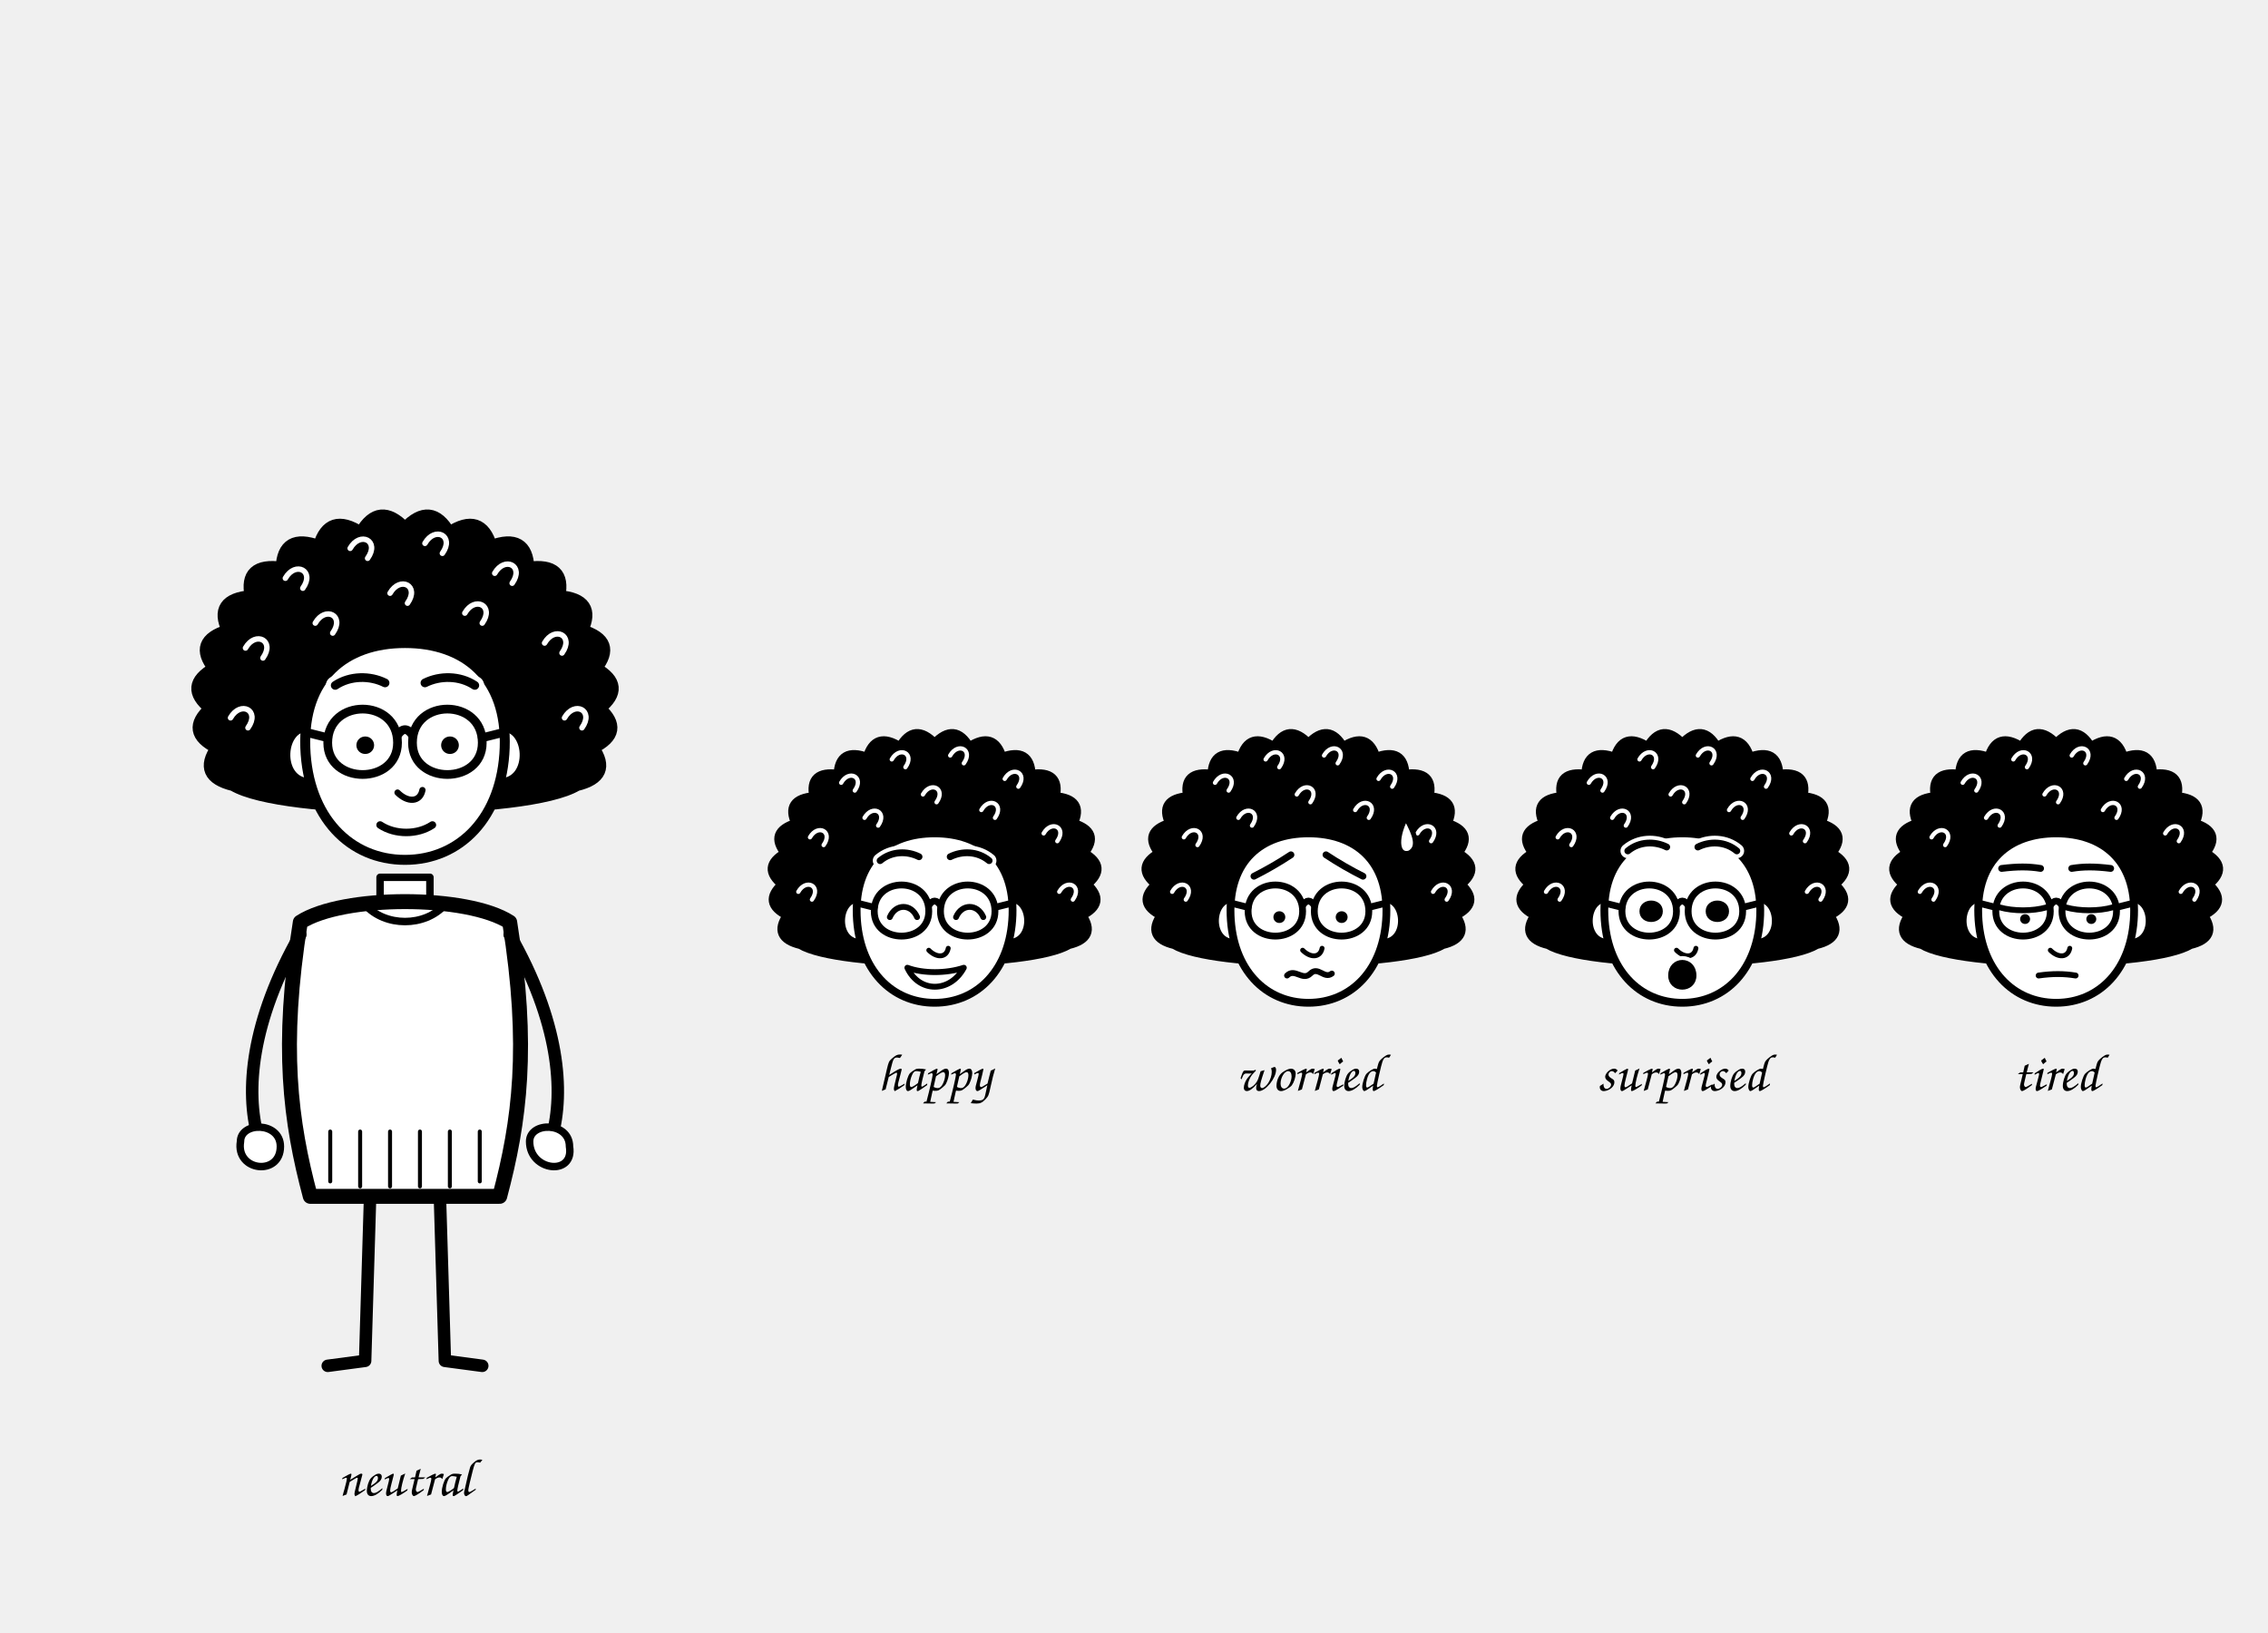
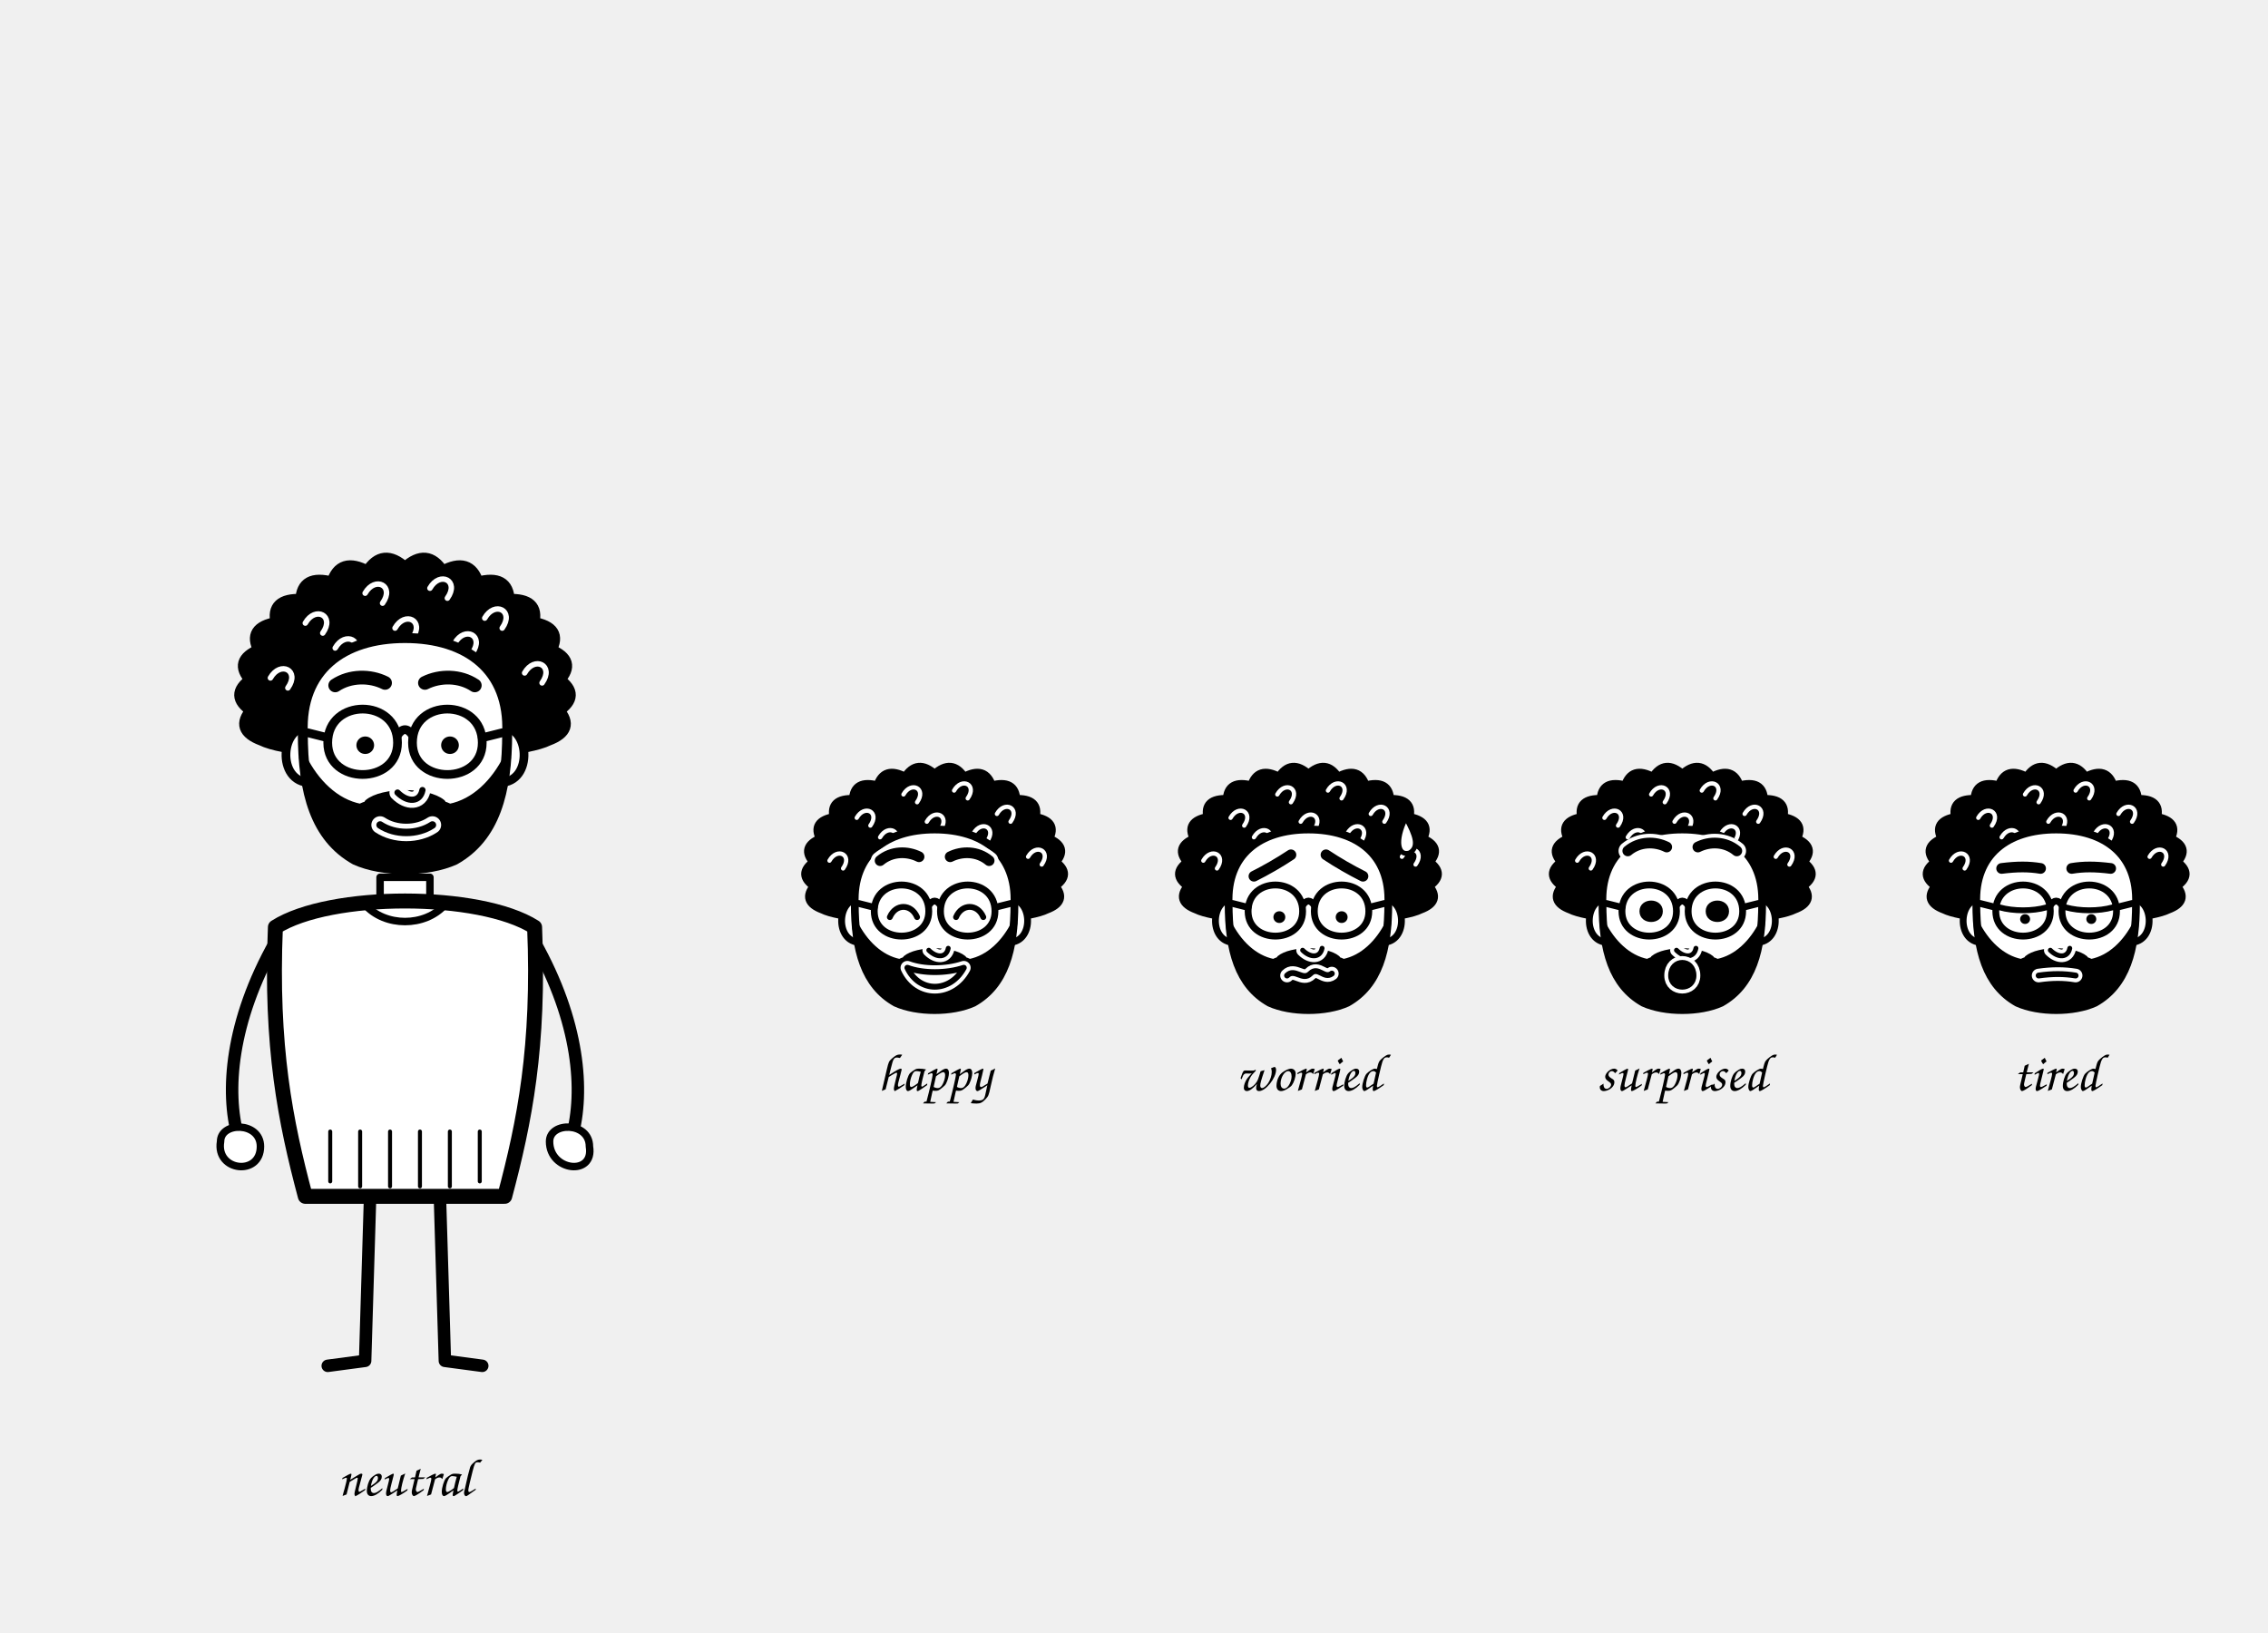
<svg xmlns="http://www.w3.org/2000/svg" viewBox="0 0 1456 1048">
  <defs>
    <g id="char-body-standing" fill="none" stroke="#000" stroke-width="5" stroke-linecap="round" stroke-linejoin="round">
      <path d="M-14 -70 L -16 -4 L -31 -2 M14 -70 L 16 -4 L 31 -2" />
      <path d="M-10 -198 L -10 -182 L 10 -182 L 10 -198 Z" fill="#fff" stroke="none" />
      <path d="M-10 -198 L -10 -182 L 10 -182 L 10 -198 Z" fill="url(#doodle-stipple-dense)" stroke-width="3" />
-       <path d="M-42 -180 C -50 -130, -46 -100, -38 -70 L 38 -70 C 46 -100, 50 -130, 42 -180 C 25 -191, -25 -191, -42 -180 Z" fill="#fff" stroke-width="6" />
+       <path d="M-52 -178 C -54 -130, -48 -100, -40 -70 L 40 -70 C 48 -100, 54 -130, 52 -178 C 30 -192, -30 -192, -52 -178 Z" fill="#fff" stroke-width="6" />
      <path d="M-16 -187 C -8 -178, 8 -178, 16 -187" stroke-width="3" />
      <path d="M-30 -96 L -30 -76 M-18 -96 L -18 -74 M-6 -96 L -6 -74 M6 -96 L 6 -74 M18 -96 L 18 -74 M30 -96 L 30 -76" stroke-width="1.6" />
-       <path d="M-42 -175 C -62 -140, -64 -112, -59 -94 M42 -175 C 62 -140, 64 -112, 59 -94" />
-       <path d="M-66 -92 C -68 -80, -50 -78, -50 -90 C -50 -100, -66 -100, -66 -92 Z M50 -92 C 50 -80, 68 -78, 66 -90 C 66 -100, 50 -100, 50 -92 Z" fill="#fff" stroke="none" />
-       <path d="M-66 -92 C -68 -80, -50 -78, -50 -90 C -50 -100, -66 -100, -66 -92 Z M50 -92 C 50 -80, 68 -78, 66 -90 C 66 -100, 50 -100, 50 -92 Z" fill="url(#doodle-stipple-dense)" stroke-width="3" />
+       <path d="M-52 -172 C -70 -140, -72 -112, -67 -94 M52 -172 C 70 -140, 72 -112, 67 -94" />
+       <path d="M-74 -92 C -76 -80, -58 -78, -58 -90 C -58 -100, -74 -100, -74 -92 Z M58 -92 C 58 -80, 76 -78, 74 -90 C 74 -100, 58 -100, 58 -92 Z" fill="#fff" stroke="none" />
+       <path d="M-74 -92 C -76 -80, -58 -78, -58 -90 C -58 -100, -74 -100, -74 -92 Z M58 -92 C 58 -80, 76 -78, 74 -90 C 74 -100, 58 -100, 58 -92 Z" fill="url(#doodle-stipple-dense)" stroke-width="3" />
    </g>
    <g id="char-head" fill="none" stroke="#000" stroke-width="5" stroke-linecap="round" stroke-linejoin="round">
-       <path d="M68.9 -235.1 Q83.4 -238.6 75.4 -250.0 Q88.6 -256.4 78.0 -265.8 Q89.2 -274.7 76.5 -281.8 Q85.3 -292.7 71.0 -297.0 Q77.0 -309.5 61.8 -310.7 Q64.7 -324.3 49.4 -322.1 Q48.9 -336.2 34.5 -330.8 Q30.5 -344.6 17.7 -336.2 Q10.4 -349.0 0 -338.0 Q-10.4 -349.0 -17.7 -336.2 Q-30.5 -344.6 -34.5 -330.8 Q-48.9 -336.2 -49.4 -322.1 Q-64.7 -324.3 -61.8 -310.7 Q-77.0 -309.5 -71.0 -297.0 Q-85.3 -292.7 -76.5 -281.8 Q-89.2 -274.7 -78.0 -265.8 Q-88.6 -256.4 -75.4 -250.0 Q-83.4 -238.6 -68.9 -235.1 C -48.9 -223.1, 48.9 -223.1, 68.9 -235.1 Z" fill="#000" />
-       <path d="M-48 -318 c 4 -7 12 -3 7 4 M-22 -330 c 4 -7 12 -3 7 4 M8 -332 c 4 -7 12 -3 7 4 M36 -320 c 4 -7 12 -3 7 4 M-64 -290 c 4 -7 12 -3 7 4 M56 -292 c 4 -7 12 -3 7 4 M-6 -312 c 4 -7 12 -3 7 4 M24 -304 c 4 -7 12 -3 7 4 M-36 -300 c 4 -7 12 -3 7 4 M-70 -262 c 4 -7 12 -3 7 4 M64 -262 c 4 -7 12 -3 7 4" stroke="#fff" stroke-width="2.2" />
+       <path d="M57.5 -253.3 Q68.2 -257.3 61.4 -265.0 Q70.5 -271.0 61.7 -277.2 Q68.8 -284.8 58.3 -289.1 Q63.2 -298.0 51.4 -300.0 Q53.8 -309.7 41.5 -309.2 Q41.2 -319.4 29.1 -316.1 Q25.9 -326.5 15.0 -320.5 Q8.9 -330.2 0.0 -322.0 Q-8.9 -330.2 -15.0 -320.5 Q-25.9 -326.5 -29.1 -316.1 Q-41.2 -319.4 -41.5 -309.2 Q-53.8 -309.7 -51.4 -300.0 Q-63.2 -298.0 -58.3 -289.1 Q-68.8 -284.8 -61.7 -277.2 Q-70.5 -271.0 -61.4 -265.0 Q-68.2 -257.3 -57.5 -253.3 C -41.5 -245.3, 41.5 -245.3, 57.5 -253.3 Z" fill="#000" />
+       <path d="M-40 -300 c 4 -7 12 -3 7 4 M-16 -312 c 4 -7 12 -3 7 4 M10 -314 c 4 -7 12 -3 7 4 M32 -302 c 4 -7 12 -3 7 4 M-54 -278 c 4 -7 12 -3 7 4 M48 -280 c 4 -7 12 -3 7 4 M-4 -298 c 4 -7 12 -3 7 4 M-28 -290 c 4 -7 12 -3 7 4 M20 -292 c 4 -7 12 -3 7 4" stroke="#fff" stroke-width="2.2" />
      <path d="M-38 -258 C -50 -260, -52 -236, -38 -236 M38 -258 C 50 -260, 52 -236, 38 -236" fill="#fff" stroke="none" />
      <path d="M-38 -258 C -50 -260, -52 -236, -38 -236 M38 -258 C 50 -260, 52 -236, 38 -236" fill="url(#doodle-stipple-dense)" stroke-width="3.5" />
-       <path d="M-40 -250 C -41 -278, -24 -292, 0 -292 C 24 -292, 41 -278, 40 -250 C 39 -222, 22 -205, 0 -205 C -22 -205, -39 -222, -40 -250 Z" fill="#fff" stroke="none" />
-       <path d="M-40 -250 C -41 -278, -24 -292, 0 -292 C 24 -292, 41 -278, 40 -250 C 39 -222, 22 -205, 0 -205 C -22 -205, -39 -222, -40 -250 Z" fill="url(#doodle-stipple-dense)" stroke-width="4" />
+       <path d="M-41 -256 C -42 -281, -25 -294, 0 -294 C 25 -294, 42 -281, 41 -256 C 41 -232, 36 -214, 20 -205 C 9 -200, -9 -200, -20 -205 C -36 -214, -41 -232, -41 -256 Z" fill="#fff" stroke="none" />
+       <path d="M-41 -256 C -42 -281, -25 -294, 0 -294 C 25 -294, 42 -281, 41 -256 C 41 -232, 36 -214, 20 -205 C 9 -200, -9 -200, -20 -205 C -36 -214, -41 -232, -41 -256 Z" fill="url(#doodle-stipple-dense)" stroke-width="4" />
+       <path d="M-41 -246 C -39 -226, -32 -212, -20 -205 C -9 -200, 9 -200, 20 -205 C 32 -212, 39 -226, 41 -246 C 36 -236, 28 -228, 18 -226 C 10 -230, -10 -230, -18 -226 C -28 -228, -36 -236, -41 -246 Z" fill="#000" stroke-width="3" />
+       <path d="M-15 -228 C -9 -233, 9 -233, 15 -228 L 12 -224 C 6 -227, -6 -227, -12 -224 Z" fill="#000" stroke-width="2.5" />
      <path d="M-31 -252 C -31 -270, -3 -270, -3 -252 C -3 -235, -31 -235, -31 -252 Z M3 -252 C 3 -270, 31 -270, 31 -252 C 31 -235, 3 -235, 3 -252 Z" fill="#fff" stroke-width="3.5" />
      <path d="M-3 -255 C -1 -258, 1 -258, 3 -255 M-31 -254 L -39 -256 M31 -254 L 39 -256" stroke-width="3.5" />
      <path d="M-3 -232 C 1 -228, 6 -228, 7 -233" stroke-width="6.5" stroke="#fff" />
      <path d="M-3 -232 C 1 -228, 6 -228, 7 -233" stroke-width="2.5" />
    </g>
    <g id="char-face-neutral" fill="none" stroke="#000" stroke-linecap="round" stroke-linejoin="round">
      <path d="M-16 -251 l0.1 0 M18 -251 l0.1 0" stroke-width="7" />
-       <path d="M-28 -275 C -22 -279, -14 -279, -8 -276 M8 -276 C 14 -279, 22 -279, 28 -275" stroke-width="7.5" stroke="#fff" />
-       <path d="M-28 -275 C -22 -279, -14 -279, -8 -276 M8 -276 C 14 -279, 22 -279, 28 -275" stroke-width="3.5" />
+       <path d="M-28 -275 C -22 -279, -14 -279, -8 -276 M8 -276 C 14 -279, 22 -279, 28 -275" stroke-width="9.5" stroke="#fff" />
+       <path d="M-28 -275 C -22 -279, -14 -279, -8 -276 M8 -276 C 14 -279, 22 -279, 28 -275" stroke-width="5.5" />
      <path d="M-10 -219 C -4 -215, 5 -215, 11 -219" stroke-width="7" stroke="#fff" />
      <path d="M-10 -219 C -4 -215, 5 -215, 11 -219" stroke-width="3" />
    </g>
    <g id="char-face-happy" fill="none" stroke="#000" stroke-linecap="round" stroke-linejoin="round">
      <path d="M-23 -249 C -20 -256, -12 -256, -9 -249 M11 -249 C 14 -256, 22 -256, 25 -249" stroke-width="3" />
-       <path d="M-28 -278 C -22 -283, -14 -283, -8 -280 M8 -280 C 14 -283, 22 -283, 28 -278" stroke-width="7.5" stroke="#fff" />
-       <path d="M-28 -278 C -22 -283, -14 -283, -8 -280 M8 -280 C 14 -283, 22 -283, 28 -278" stroke-width="3.5" />
+       <path d="M-28 -278 C -22 -283, -14 -283, -8 -280 M8 -280 C 14 -283, 22 -283, 28 -278" stroke-width="9.5" stroke="#fff" />
+       <path d="M-28 -278 C -22 -283, -14 -283, -8 -280 M8 -280 C 14 -283, 22 -283, 28 -278" stroke-width="5.5" />
      <path d="M-14 -223 C -8 -210, 8 -210, 15 -223 C 6 -220, -6 -220, -14 -223 Z" stroke-width="7" stroke="#fff" />
      <path d="M-14 -223 C -8 -210, 8 -210, 15 -223 C 6 -220, -6 -220, -14 -223 Z" fill="#fff" stroke-width="3" />
    </g>
    <g id="char-face-worried" fill="none" stroke="#000" stroke-linecap="round" stroke-linejoin="round">
      <path d="M-15 -249 l0.1 0 M17 -249 l0.1 0" stroke-width="6" />
-       <path d="M-28 -270 C -22 -273, -15 -277, -9 -281 M9 -281 C 15 -277, 22 -273, 28 -270" stroke-width="7.5" stroke="#fff" />
-       <path d="M-28 -270 C -22 -273, -15 -277, -9 -281 M9 -281 C 15 -277, 22 -273, 28 -270" stroke-width="3.5" />
+       <path d="M-28 -270 C -22 -273, -15 -277, -9 -281 M9 -281 C 15 -277, 22 -273, 28 -270" stroke-width="9.5" stroke="#fff" />
+       <path d="M-28 -270 C -22 -273, -15 -277, -9 -281 M9 -281 C 15 -277, 22 -273, 28 -270" stroke-width="5.5" />
      <path d="M-11 -219 C -7 -223, -3 -216, 1 -220 C 5 -224, 8 -217, 12 -220" stroke-width="7" stroke="#fff" />
      <path d="M-11 -219 C -7 -223, -3 -216, 1 -220 C 5 -224, 8 -217, 12 -220" stroke-width="3" />
      <path d="M50 -300 C 55 -291, 57 -285, 52 -282 C 46 -280, 44 -288, 50 -300 Z" fill="#fff" stroke-width="2.5" />
    </g>
    <g id="char-face-surprised" fill="none" stroke="#000" stroke-linecap="round" stroke-linejoin="round">
      <path d="M-21 -252 C -21 -258, -11 -258, -11 -252 C -11 -246, -21 -246, -21 -252 Z M13 -252 C 13 -258, 23 -258, 23 -252 C 23 -246, 13 -246, 13 -252 Z" fill="#000" stroke-width="2" />
-       <path d="M-28 -283 C -22 -288, -14 -288, -8 -285 M8 -285 C 14 -288, 22 -288, 28 -283" stroke-width="7.5" stroke="#fff" />
-       <path d="M-28 -283 C -22 -288, -14 -288, -8 -285 M8 -285 C 14 -288, 22 -288, 28 -283" stroke-width="3.5" />
+       <path d="M-28 -283 C -22 -288, -14 -288, -8 -285 M8 -285 C 14 -288, 22 -288, 28 -283" stroke-width="9.5" stroke="#fff" />
+       <path d="M-28 -283 C -22 -288, -14 -288, -8 -285 M8 -285 C 14 -288, 22 -288, 28 -283" stroke-width="5.5" />
      <path d="M-6 -219 C -6 -228, 6 -228, 6 -219 C 6 -211, -6 -211, -6 -219 Z" stroke-width="6.5" stroke="#fff" />
      <path d="M-6 -219 C -6 -228, 6 -228, 6 -219 C 6 -211, -6 -211, -6 -219 Z" fill="#000" stroke-width="2.5" />
    </g>
    <g id="char-face-tired" fill="none" stroke="#000" stroke-linecap="round" stroke-linejoin="round">
      <path d="M-29 -254 C -22 -252, -12 -252, -5 -254 M5 -254 C 12 -252, 22 -252, 29 -254" stroke-width="3" />
      <path d="M-16 -248 l0.1 0 M18 -248 l0.1 0" stroke-width="5" />
-       <path d="M-28 -274 C -20 -275, -14 -275, -8 -274 M8 -274 C 14 -275, 20 -275, 28 -274" stroke-width="7.5" stroke="#fff" />
-       <path d="M-28 -274 C -20 -275, -14 -275, -8 -274 M8 -274 C 14 -275, 20 -275, 28 -274" stroke-width="3.5" />
+       <path d="M-28 -274 C -20 -275, -14 -275, -8 -274 M8 -274 C 14 -275, 20 -275, 28 -274" stroke-width="9.5" stroke="#fff" />
+       <path d="M-28 -274 C -20 -275, -14 -275, -8 -274 M8 -274 C 14 -275, 20 -275, 28 -274" stroke-width="5.5" />
      <path d="M-9 -219 C -2 -220, 4 -220, 10 -219" stroke-width="7" stroke="#fff" />
      <path d="M-9 -219 C -2 -220, 4 -220, 10 -219" stroke-width="3" />
    </g>
  </defs>
  <use href="#char-body-standing" transform="translate(260 880) scale(1.6)" />
  <use href="#char-head" transform="translate(260 880) scale(1.6)" />
  <use href="#char-face-neutral" transform="translate(260 880) scale(1.6)" />
  <use href="#char-head" transform="translate(600 900) scale(1.25)" />
  <use href="#char-face-happy" transform="translate(600 900) scale(1.25)" />
  <use href="#char-head" transform="translate(840 900) scale(1.25)" />
  <use href="#char-face-worried" transform="translate(840 900) scale(1.25)" />
  <use href="#char-head" transform="translate(1080 900) scale(1.25)" />
  <use href="#char-face-surprised" transform="translate(1080 900) scale(1.25)" />
  <use href="#char-head" transform="translate(1320 900) scale(1.25)" />
  <use href="#char-face-tired" transform="translate(1320 900) scale(1.25)" />
  <g font-family="'Bradley Hand', 'Segoe Print', 'Chalkboard', cursive" font-size="34" fill="#000" stroke="none" text-anchor="middle">
    <text x="600" y="700">happy</text>
    <text x="840" y="700">worried</text>
    <text x="1080" y="700">surprised</text>
    <text x="1320" y="700">tired</text>
    <text x="260" y="960">neutral</text>
  </g>
</svg>
